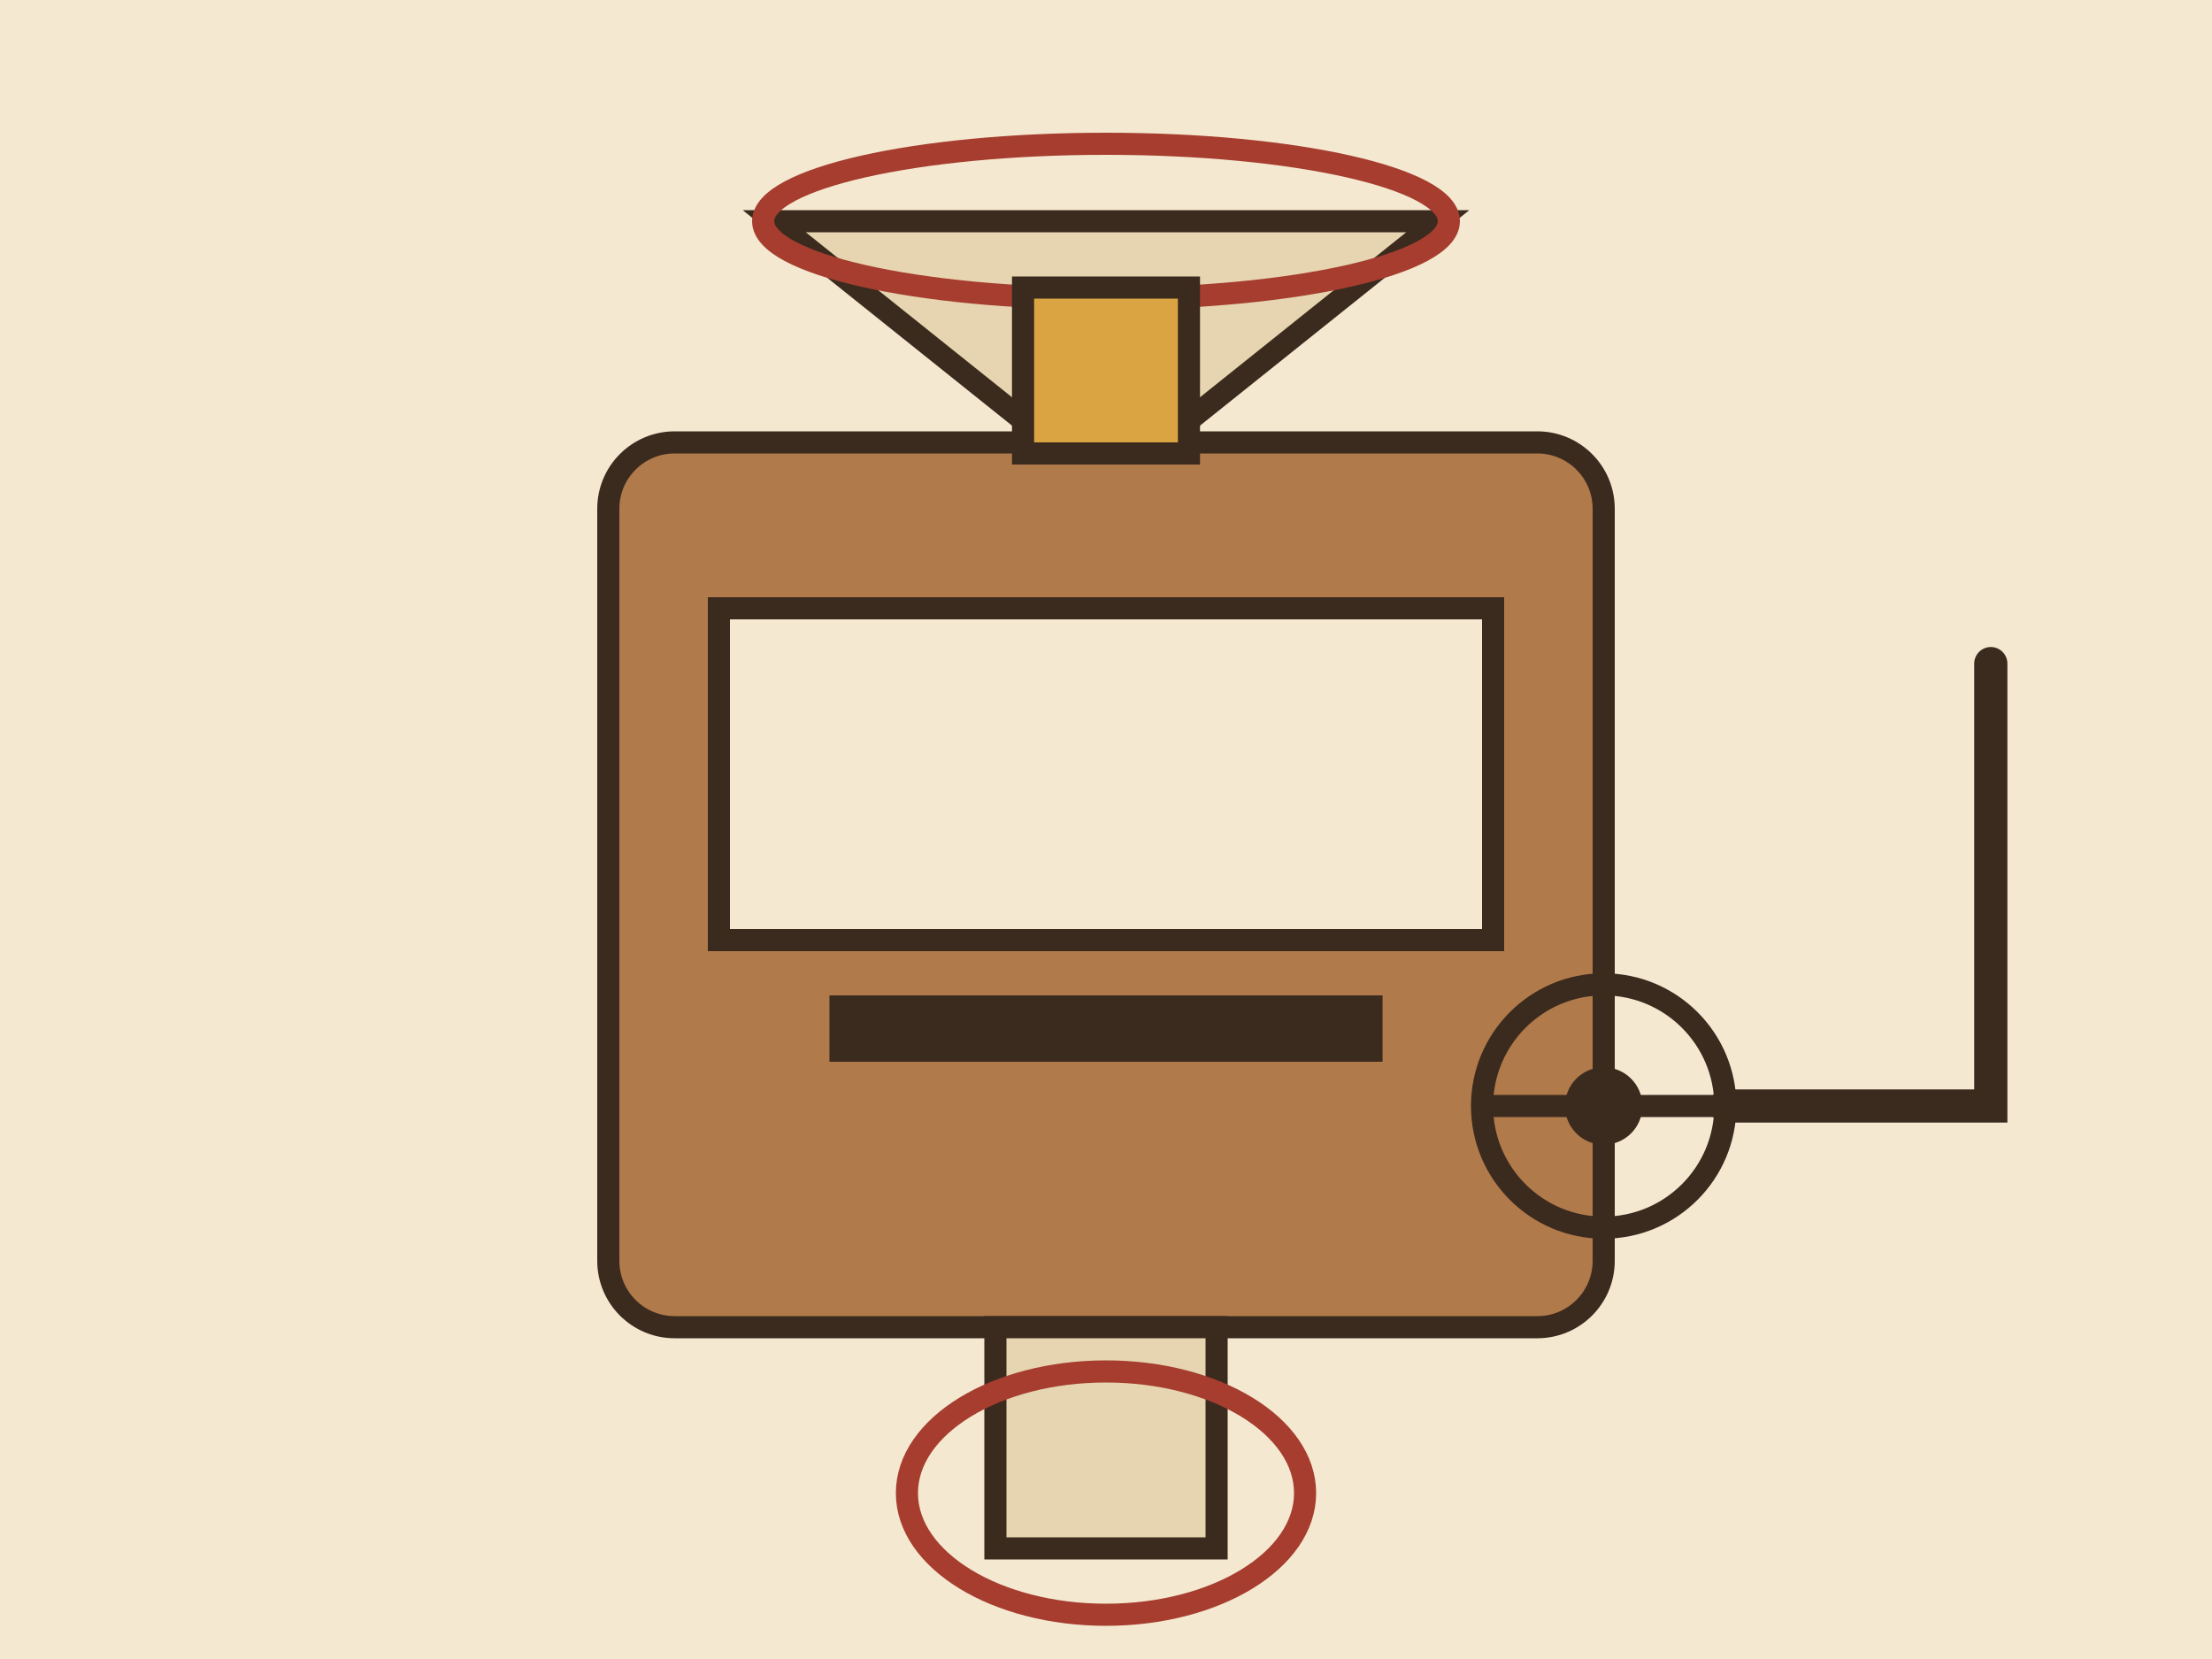
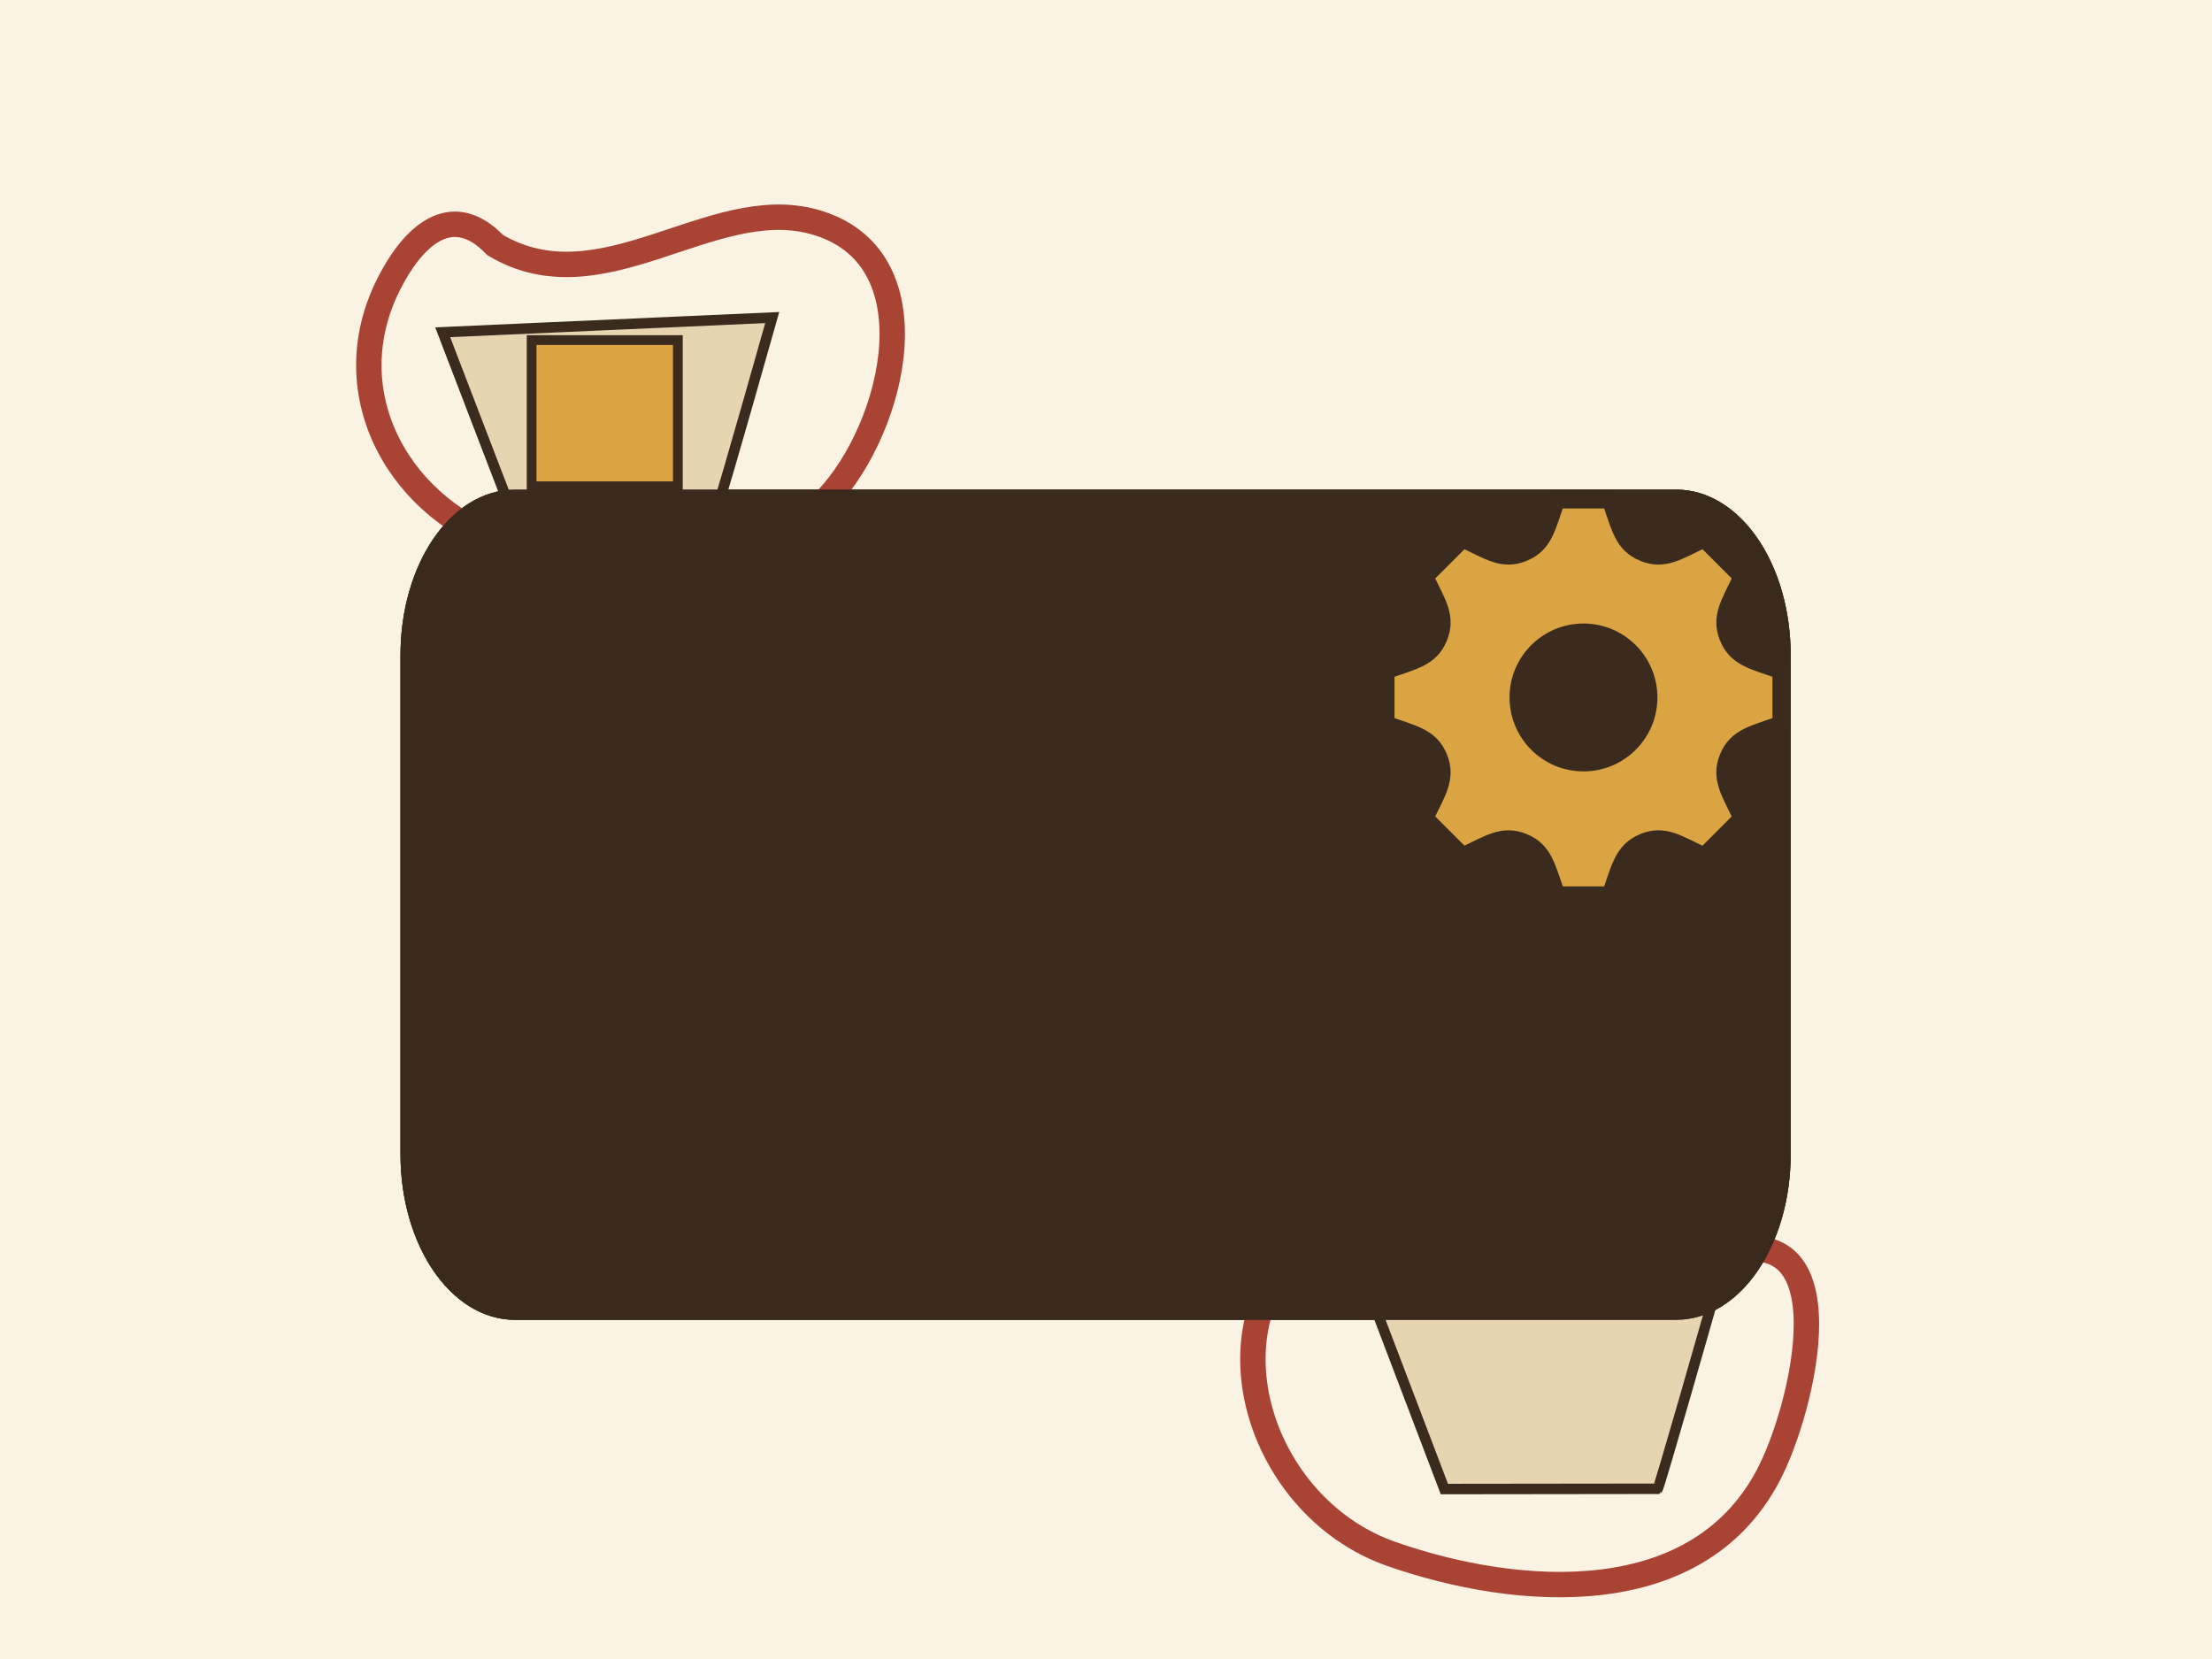
- <svg xmlns="http://www.w3.org/2000/svg" width="400" height="300" viewBox="0 0 400 300">
-   <rect width="400" height="300" fill="#F4E9D0" />
+ <svg xmlns="http://www.w3.org/2000/svg" width="400" height="300" viewBox="0 0 400 300" version="1.1" id="svg9" xml:space="preserve">
+   <defs id="defs9">
+     <marker style="overflow:visible" id="ConcaveTriangle" refX="0" refY="0" orient="auto-start-reverse" markerWidth="1" markerHeight="1" viewBox="0 0 1 1" preserveAspectRatio="xMidYMid">
+       <path transform="scale(0.7)" d="M -2,-4 9,0 -2,4 c 2,-2.33 2,-5.66 0,-8 z" style="fill:context-stroke;fill-rule:evenodd;stroke:none" id="path7" />
+     </marker>
+     <linearGradient id="swatch12">
+       <stop style="stop-color:#000000;stop-opacity:1;" offset="0" id="stop12" />
+     </linearGradient>
+     <linearGradient id="swatch11">
+       <stop style="stop-color:#000000;stop-opacity:1;" offset="0" id="stop11" />
+     </linearGradient>
+     <linearGradient id="swatch10">
+       <stop style="stop-color:#e6d5b0;stop-opacity:1;" offset="0" id="stop10" />
+     </linearGradient>
+   </defs>
+   <rect width="400" height="300" fill="#faf3e3" id="rect1" />
  <g id="body">
-     <rect x="110" y="80" width="180" height="160" rx="12" fill="#B07A4A" stroke="#3B2A1E" stroke-width="4" />
+     <rect style="fill:#b07a4a;stroke:#3b2a1e;stroke-width:2.594;stroke-linecap:round" id="rect2" width="248.791" height="147.532" x="73.72" y="89.836" rx="19.409" ry="28.635" />
+     <path style="fill:none;stroke:#3b2a1e;stroke-width:4.594;stroke-linecap:round;stroke-dasharray:none;stroke-dashoffset:0;marker-end:url(#ConcaveTriangle)" d="m 109.144,91.146 c -3.215,73.169 45.796,62.255 77.07,58.841 65.807,-7.184 94.633,12.994 94.838,54.688" id="path4" />
  </g>
  <g id="funnel">
-     <path d="M140 40 L260 40 L210 80 L190 80 Z" fill="#E6D5B0" stroke="#3B2A1E" stroke-width="4" />
+     <path style="fill:#e6d5b0;stroke:#3b2a1e;stroke-width:1.892;stroke-linecap:round" d="m 80.053,60.081 11.555,30.095 38.578,-0.047 c 0.28,-0.186 9.458,-32.704 9.458,-32.704 z" id="path3" />
  </g>
  <g id="chute">
-     <rect x="180" y="240" width="40" height="40" fill="#E6D5B0" stroke="#3B2A1E" stroke-width="4" />
+     <path style="fill:#e6d5b0;stroke:#3b2a1e;stroke-width:1.892;stroke-linecap:round" d="m 249.144,237.62 12.044,31.645 38.578,-0.047 c 0.28,-0.186 9.458,-32.377 9.458,-32.377 z" id="path3-8" />
  </g>
-   <g id="front-panel">
-     <rect x="130" y="110" width="140" height="60" fill="#F4E9D0" stroke="#3B2A1E" stroke-width="4" />
-     <rect id="label-box" x="140" y="116" width="120" height="48" fill="none" />
+   <g id="front-panel" transform="translate(0,5.768729)">
+     <rect x="177.235" y="114.42" width="45.447" height="60.852" fill="#fffdf6" stroke="#4a3b2a" stroke-width="1.148" id="rect4" />
  </g>
  <g id="input-glow">
-     <ellipse cx="200" cy="40" rx="62" ry="14" fill="none" stroke="#A63D2F" stroke-width="4" />
+     <path style="opacity:0.963;fill:none;stroke:#a63d2f;stroke-width:4.594;stroke-linecap:round;stroke-dasharray:none;stroke-dashoffset:0" d="m 89.531,44.304 c 19.268,11.482 38.998,-9.318 57.643,-4.198 22.149,6.082 14.667,37.164 2.321,50.192 C 135.469,105.097 111.215,104.302 92.582,98.697 72.835,92.756 60.104,71.627 70.296,51.374 74.451,43.116 81.469,35.897 89.531,44.304 Z" id="path10" />
  </g>
  <g id="output-glow">
-     <ellipse cx="200" cy="270" rx="36" ry="22" fill="none" stroke="#A63D2F" stroke-width="4" />
+     <path style="opacity:0.963;fill:none;stroke:#a63d2f;stroke-width:4.594;stroke-linecap:round;stroke-dasharray:none;stroke-dashoffset:0" d="m 307.819,228.211 c -23.394,1.651 -42.603,-22.282 -67.847,-6.684 -23.625,14.598 -13.71,50.638 11.69,59.5 22.611,7.889 55.973,10.736 68.647,-15.33 6.48,-13.327 14.46,-49.403 -12.49,-37.486 z" id="path11" />
  </g>
-   <g id="hatch-closed">
-     <rect x="150" y="180" width="100" height="12" fill="#3B2A1E" />
+   <g id="hatch-closed" style="display:inline">
+     <rect style="display:inline;opacity:1;fill:#3b2a1e;stroke:#3b2a1e;stroke-width:2.594;stroke-linecap:round" id="rect2-2" width="248.791" height="147.532" x="73.72" y="89.836" rx="19.409" ry="28.635" />
  </g>
-   <g id="hatch-open" opacity="0.25">
-     <rect x="150" y="180" width="38" height="12" fill="#3B2A1E" />
-     <rect x="212" y="180" width="38" height="12" fill="#3B2A1E" />
+   <g id="hatch-open" opacity="0.25" style="opacity:0.814;mix-blend-mode:normal">
+     <path d="m 93.129,89.836 c -10.753,0 -19.408,12.771 -19.408,28.635 v 90.262 c 0,15.864 8.655,28.637 19.408,28.637 H 303.102 c 10.753,0 19.41,-12.773 19.41,-28.637 V 118.471 c 0,-15.864 -8.657,-28.635 -19.41,-28.635 z m 30.578,11.232 h 157.781 c 10.753,0 19.408,12.771 19.408,28.635 v 70.795 c 0,15.864 -8.655,28.637 -19.408,28.637 H 123.707 c -10.753,0 -19.408,-12.773 -19.408,-28.637 v -70.795 c 0,-15.864 8.655,-28.635 19.408,-28.635 z" style="display:inline;opacity:0.963;fill:#3b2a1e;stroke:#3b2a1e;stroke-width:2.594;stroke-linecap:round" id="path6" />
  </g>
-   <g id="block">
-     <rect x="185" y="52" width="30" height="30" fill="#D9A441" stroke="#3B2A1E" stroke-width="4" />
+   <g id="block" transform="matrix(0.8814211,0,0,0.8814211,-66.92834,15.65934)" style="fill:#d9a441;stroke:#3b2a1e">
+     <rect x="185" y="52" width="30" height="30" fill="#b3541e" stroke="#4a3b2a" stroke-width="2" id="rect8" style="fill:#d9a441;stroke:#3b2a1e" />
  </g>
  <g id="gear">
-     <circle cx="290" cy="200" r="22" fill="none" stroke="#3B2A1E" stroke-width="4" />
-     <circle cx="290" cy="200" r="7" fill="#3B2A1E" />
-     <path d="M290 178 V222 M268 200 H312" stroke="#3B2A1E" stroke-width="4" />
+     <path d="m 322,130.922 v -9.603 c -4.906,-1.744 -8.005,-2.234 -9.565,-5.999 v -0.002 c -1.566,-3.777 0.297,-6.341 2.517,-11.015 l -6.79,-6.79 c -4.638,2.205 -7.229,4.086 -11.015,2.517 h -0.003 c -3.771,-1.563 -4.264,-4.683 -5.999,-9.565 h -9.603 c -1.729,4.858 -2.226,7.999 -5.999,9.565 h -0.003 c -3.777,1.569 -6.335,-0.291 -11.015,-2.517 l -6.79,6.79 c 2.214,4.659 4.086,7.232 2.517,11.015 -1.566,3.777 -4.707,4.273 -9.565,6.002 v 9.603 c 4.849,1.723 7.999,2.226 9.565,5.999 1.575,3.809 -0.339,6.436 -2.517,11.015 l 6.79,6.793 c 4.641,-2.208 7.232,-4.086 11.015,-2.517 h 0.003 c 3.774,1.563 4.267,4.692 5.999,9.565 h 9.603 c 1.729,-4.861 2.229,-7.993 6.023,-9.574 h 0.003 c 3.75,-1.557 6.299,0.3 10.988,2.529 l 6.79,-6.793 c -2.211,-4.644 -4.086,-7.229 -2.52,-11.012 1.566,-3.777 4.719,-4.279 9.571,-6.005 z m -35.656,7.084 c -6.564,0 -11.885,-5.322 -11.885,-11.885 0,-6.564 5.322,-11.885 11.885,-11.885 6.564,0 11.885,5.322 11.885,11.885 0,6.564 -5.322,11.885 -11.885,11.885 z" id="path1" style="fill:#d9a441;stroke:#3b2a1e;stroke-width:2.971" />
  </g>
-   <g id="pipe">
-     <path d="M312 200 H360 V120" fill="none" stroke="#3B2A1E" stroke-width="6" stroke-linecap="round" />
-   </g>
+   <g id="pipe" />
</svg>
